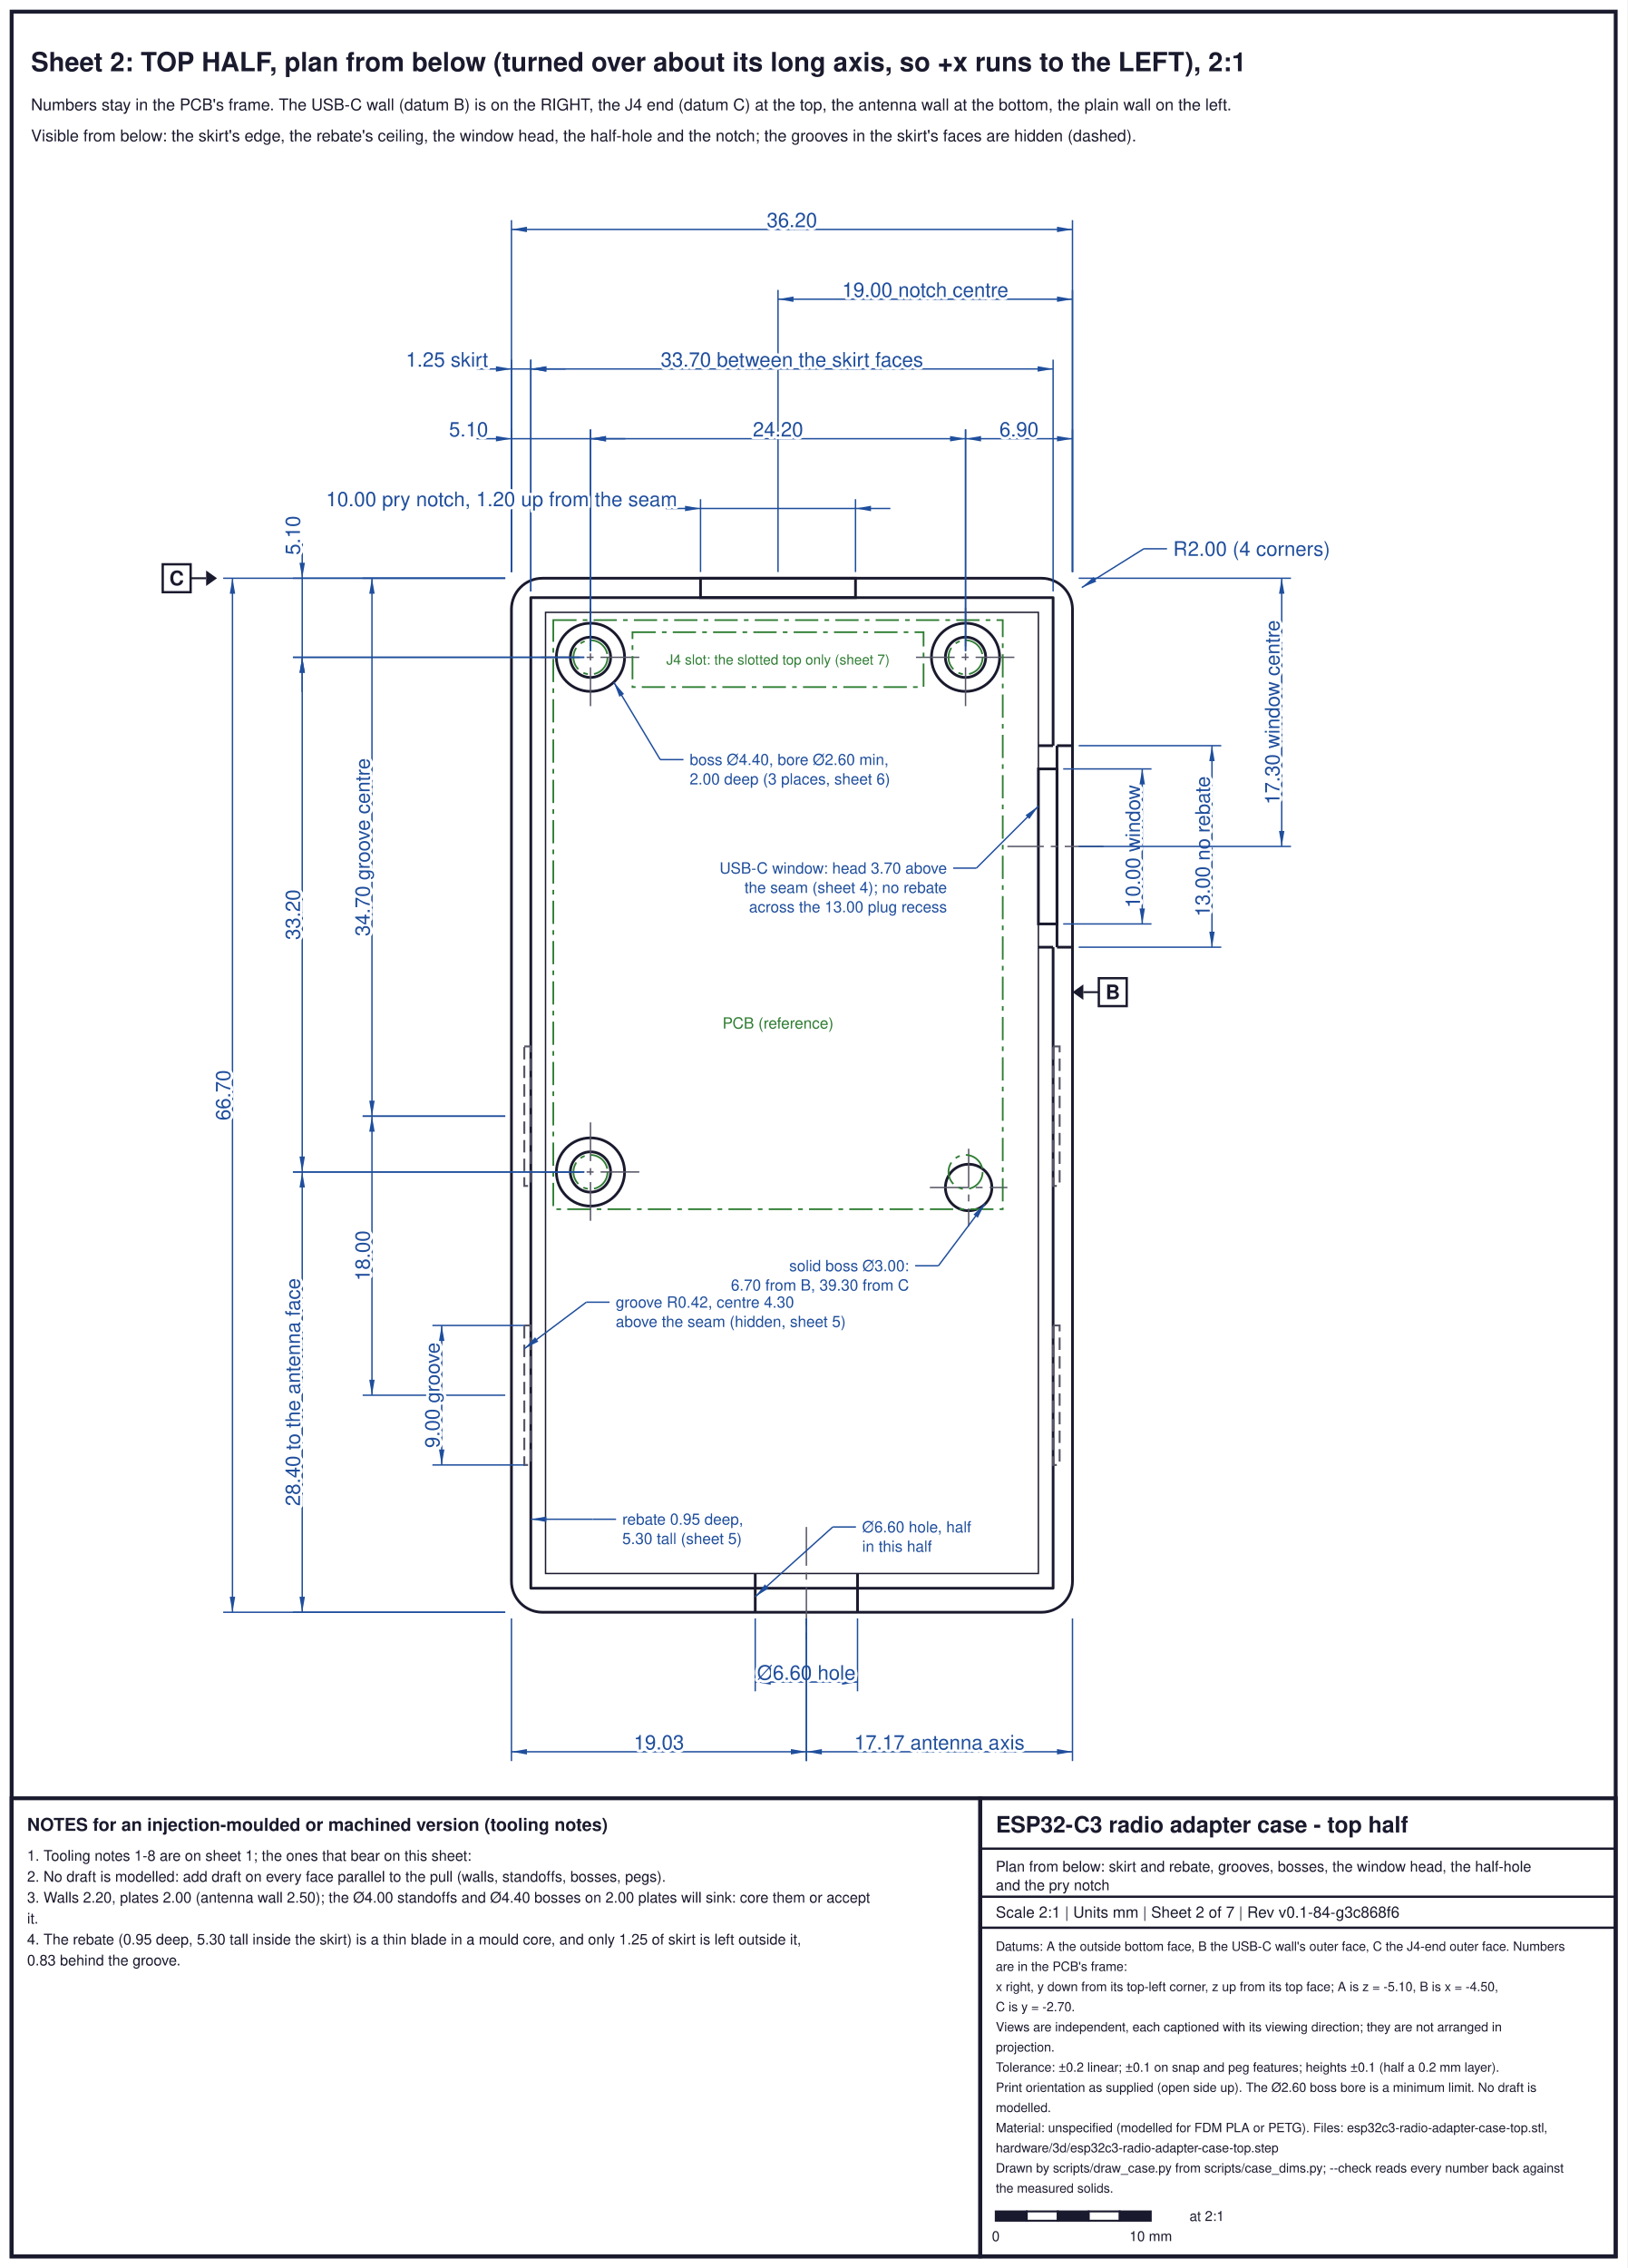
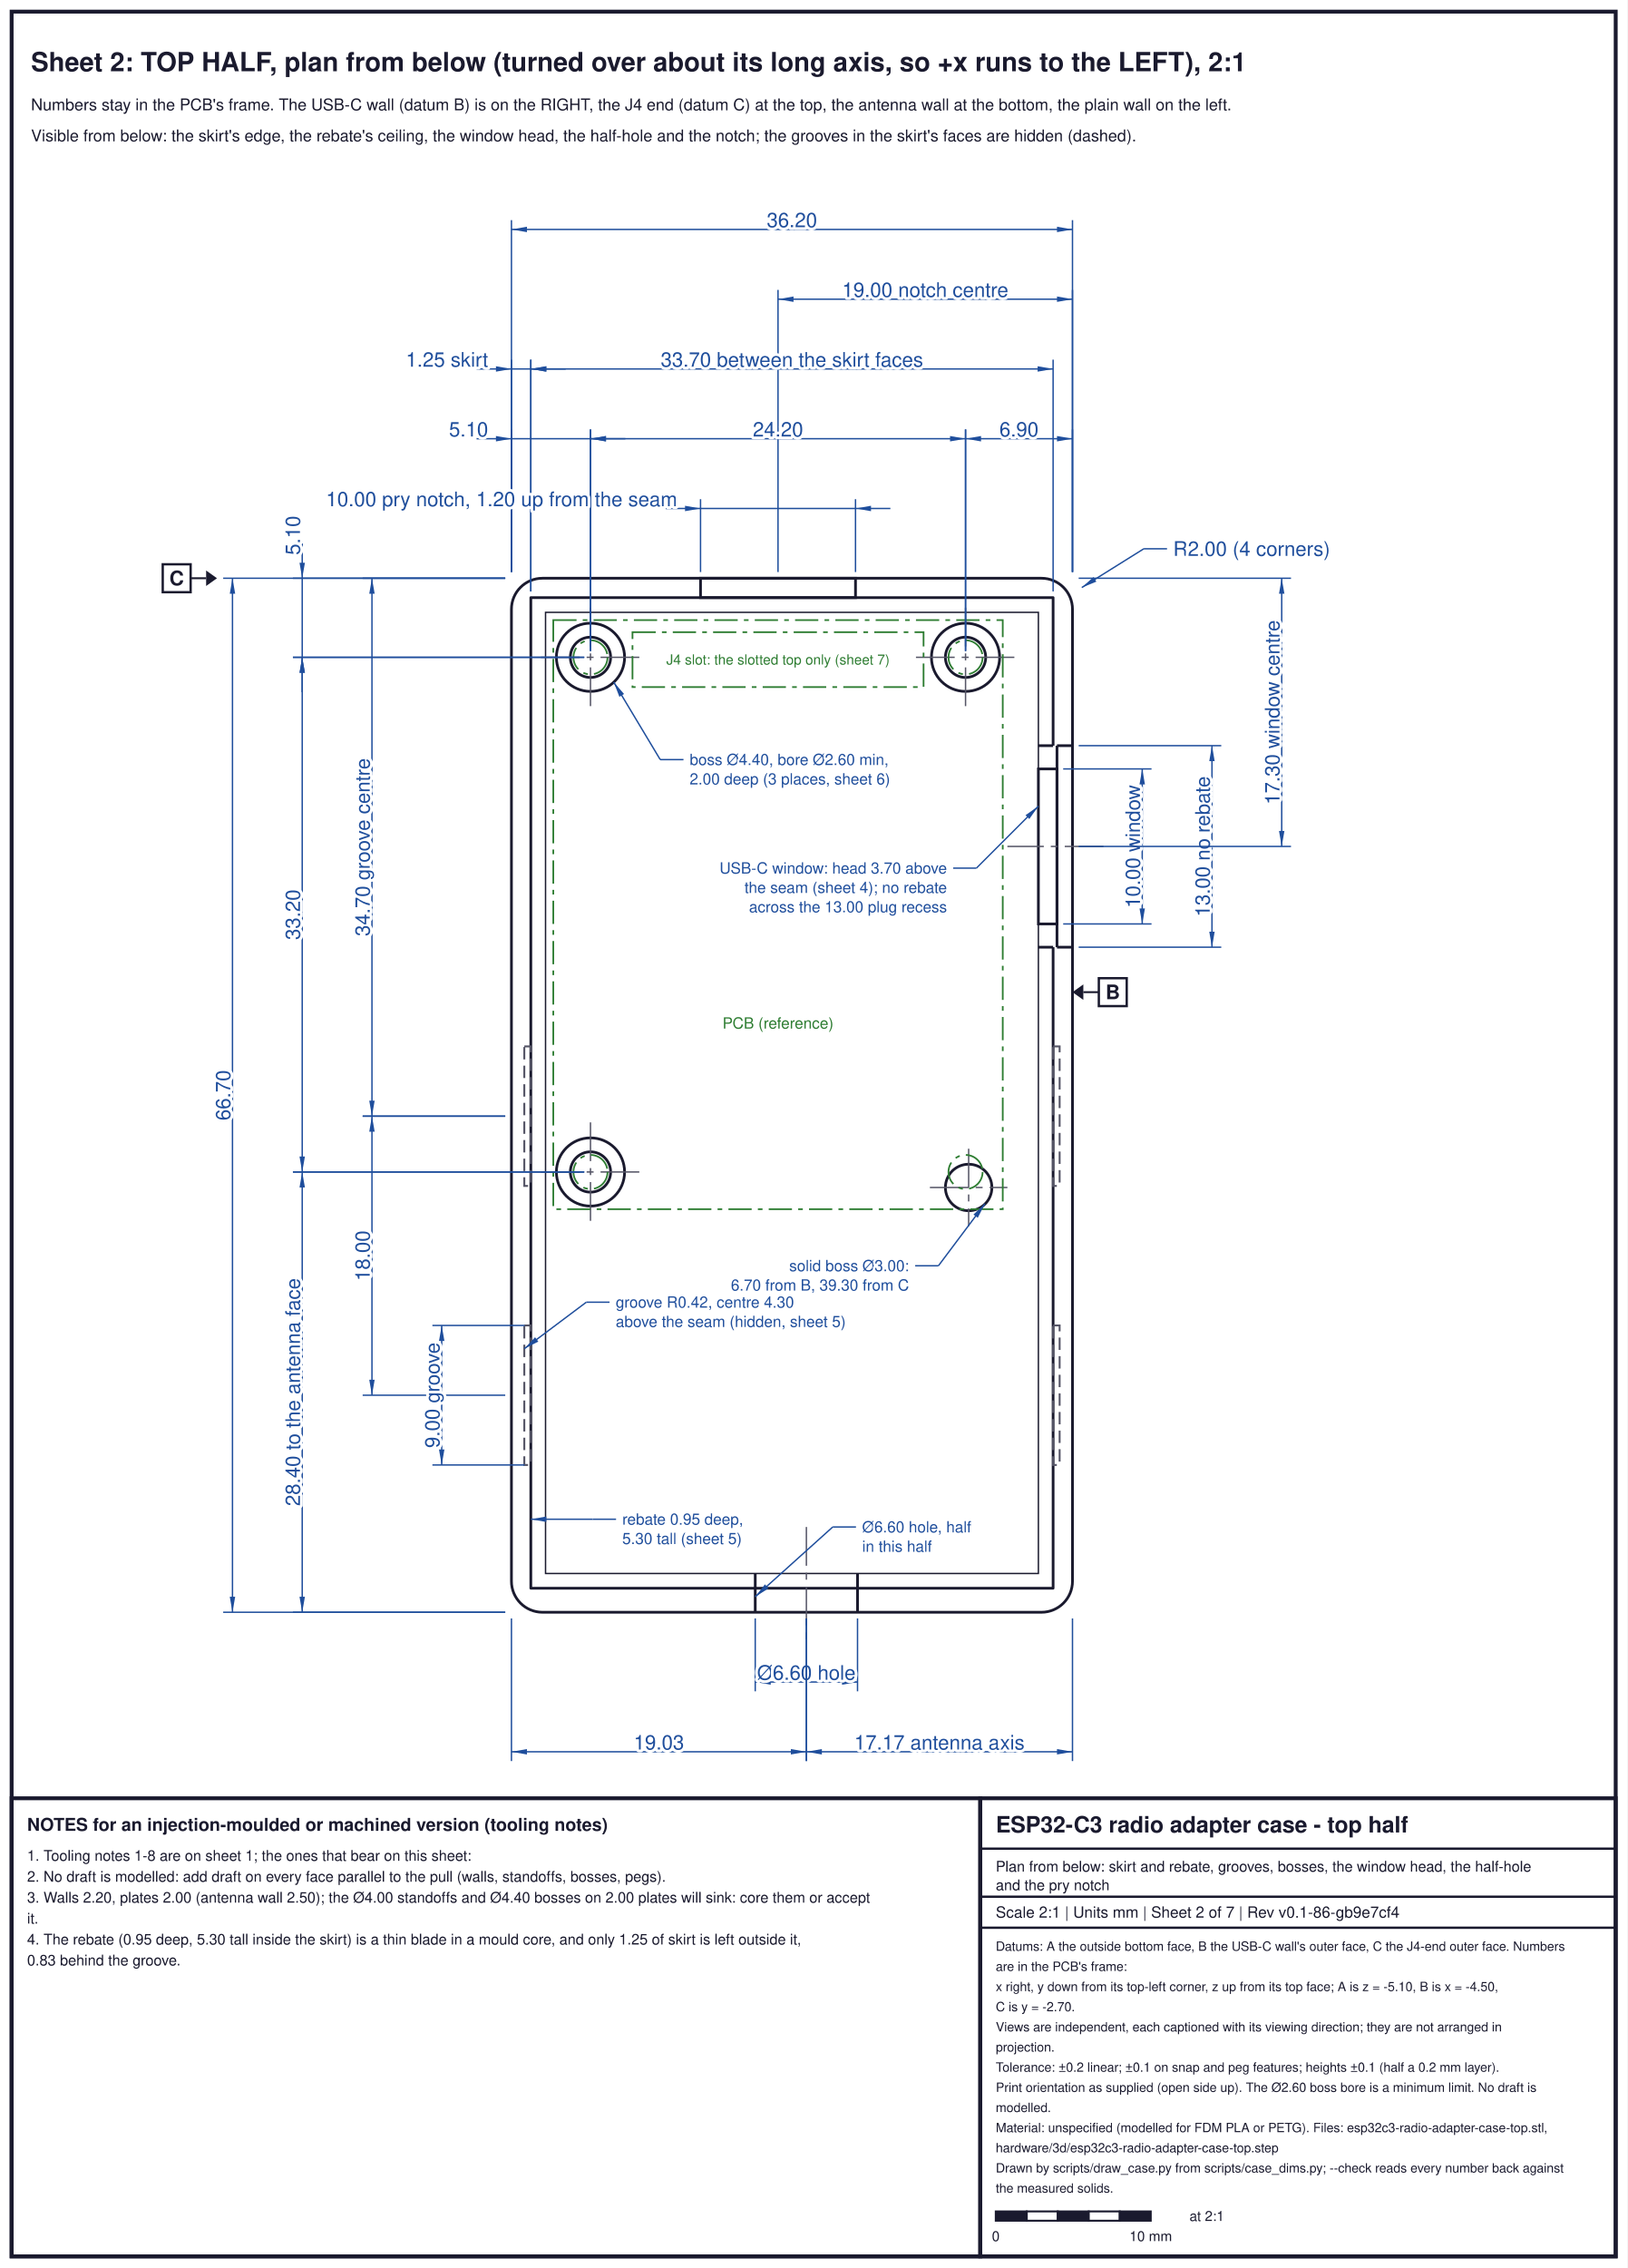
<svg xmlns="http://www.w3.org/2000/svg" width="210mm" height="292.6mm" viewBox="0 0 210 292.6">
  <rect width="210" height="292.6" fill="#ffffff" />
  <text x="4.00" y="8.00" font-size="3.40" font-family="Helvetica, Arial, sans-serif" font-weight="bold" fill="#1a1a2e" text-anchor="start" dy="0.35em">Sheet 2: TOP HALF, plan from below (turned over about its long axis, so +x runs to the LEFT), 2:1</text>
  <text x="4.00" y="13.50" font-size="2.10" font-family="Helvetica, Arial, sans-serif" font-weight="normal" fill="#1a1a2e" text-anchor="start" dy="0.35em">Numbers stay in the PCB's frame. The USB-C wall (datum B) is on the RIGHT, the J4 end (datum C) at the top, the antenna wall at the bottom, the plain wall on the left.</text>
  <text x="4.00" y="17.50" font-size="2.10" font-family="Helvetica, Arial, sans-serif" font-weight="normal" fill="#1a1a2e" text-anchor="start" dy="0.35em">Visible from below: the skirt's edge, the rebate's ceiling, the window head, the half-hole and the notch; the grooves in the skirt's faces are hidden (dashed).</text>
  <rect x="66.00" y="74.60" width="72.40" height="133.40" rx="4.00" fill="none" stroke="#1a1a2e" stroke-width="0.35" />
  <line x1="136.40" y1="96.20" x2="136.40" y2="122.20" stroke="#1a1a2e" stroke-width="0.35" stroke-linecap="butt" />
  <line x1="138.40" y1="96.20" x2="136.40" y2="96.20" stroke="#1a1a2e" stroke-width="0.35" stroke-linecap="butt" />
  <line x1="138.40" y1="122.20" x2="136.40" y2="122.20" stroke="#1a1a2e" stroke-width="0.35" stroke-linecap="butt" />
  <polyline points="135.90,122.20 135.90,204.90 68.50,204.90 68.50,77.10 135.90,77.10 135.90,96.20" fill="none" stroke="#1a1a2e" stroke-width="0.35" stroke-linejoin="round" />
  <line x1="135.90" y1="96.20" x2="134.00" y2="96.20" stroke="#1a1a2e" stroke-width="0.35" stroke-linecap="butt" />
  <line x1="135.90" y1="122.20" x2="134.00" y2="122.20" stroke="#1a1a2e" stroke-width="0.35" stroke-linecap="butt" />
  <rect x="70.40" y="79.00" width="63.60" height="124.00" rx="0.00" fill="none" stroke="#1a1a2e" stroke-width="0.18" />
  <rect x="134.00" y="99.20" width="2.40" height="20.00" rx="0.00" fill="none" stroke="#1a1a2e" stroke-width="0.35" />
  <line x1="142.40" y1="109.20" x2="130.00" y2="109.20" stroke="#555566" stroke-width="0.18" stroke-linecap="butt" stroke-dasharray="5 0.9 0.9 0.9" />
  <rect x="135.90" y="135.00" width="0.84" height="18.00" rx="0.00" fill="none" stroke="#555566" stroke-width="0.25" stroke-dasharray="1.6 0.8" />
  <rect x="67.66" y="135.00" width="0.84" height="18.00" rx="0.00" fill="none" stroke="#555566" stroke-width="0.25" stroke-dasharray="1.6 0.8" />
  <rect x="135.90" y="171.00" width="0.84" height="18.00" rx="0.00" fill="none" stroke="#555566" stroke-width="0.25" stroke-dasharray="1.6 0.8" />
  <rect x="67.66" y="171.00" width="0.84" height="18.00" rx="0.00" fill="none" stroke="#555566" stroke-width="0.25" stroke-dasharray="1.6 0.8" />
  <circle cx="124.60" cy="84.80" r="4.40" fill="none" stroke="#1a1a2e" stroke-width="0.35" />
  <circle cx="124.60" cy="84.80" r="2.60" fill="none" stroke="#1a1a2e" stroke-width="0.35" />
  <line x1="118.20" y1="84.80" x2="131.00" y2="84.80" stroke="#555566" stroke-width="0.18" stroke-linecap="butt" stroke-dasharray="5 0.9 0.9 0.9" />
  <line x1="124.60" y1="78.40" x2="124.60" y2="91.20" stroke="#555566" stroke-width="0.18" stroke-linecap="butt" stroke-dasharray="5 0.9 0.9 0.9" />
  <circle cx="76.20" cy="84.80" r="4.40" fill="none" stroke="#1a1a2e" stroke-width="0.35" />
  <circle cx="76.20" cy="84.80" r="2.60" fill="none" stroke="#1a1a2e" stroke-width="0.35" />
  <line x1="69.80" y1="84.80" x2="82.60" y2="84.80" stroke="#555566" stroke-width="0.18" stroke-linecap="butt" stroke-dasharray="5 0.9 0.9 0.9" />
  <line x1="76.20" y1="78.40" x2="76.20" y2="91.20" stroke="#555566" stroke-width="0.18" stroke-linecap="butt" stroke-dasharray="5 0.9 0.9 0.9" />
  <circle cx="125.00" cy="153.20" r="3.00" fill="none" stroke="#1a1a2e" stroke-width="0.35" />
  <line x1="120.00" y1="153.20" x2="130.00" y2="153.20" stroke="#555566" stroke-width="0.18" stroke-linecap="butt" stroke-dasharray="5 0.9 0.9 0.9" />
  <line x1="125.00" y1="148.20" x2="125.00" y2="158.20" stroke="#555566" stroke-width="0.18" stroke-linecap="butt" stroke-dasharray="5 0.9 0.9 0.9" />
  <circle cx="76.20" cy="151.20" r="4.40" fill="none" stroke="#1a1a2e" stroke-width="0.35" />
  <circle cx="76.20" cy="151.20" r="2.60" fill="none" stroke="#1a1a2e" stroke-width="0.35" />
  <line x1="69.80" y1="151.20" x2="82.60" y2="151.20" stroke="#555566" stroke-width="0.18" stroke-linecap="butt" stroke-dasharray="5 0.9 0.9 0.9" />
  <line x1="76.20" y1="144.80" x2="76.20" y2="157.60" stroke="#555566" stroke-width="0.18" stroke-linecap="butt" stroke-dasharray="5 0.9 0.9 0.9" />
  <line x1="110.66" y1="203.00" x2="110.66" y2="208.00" stroke="#1a1a2e" stroke-width="0.35" stroke-linecap="butt" />
  <line x1="97.46" y1="203.00" x2="97.46" y2="208.00" stroke="#1a1a2e" stroke-width="0.35" stroke-linecap="butt" />
  <line x1="104.06" y1="197.00" x2="104.06" y2="212.00" stroke="#555566" stroke-width="0.18" stroke-linecap="butt" stroke-dasharray="5 0.9 0.9 0.9" />
  <rect x="90.40" y="74.60" width="20.00" height="2.50" rx="0.00" fill="none" stroke="#1a1a2e" stroke-width="0.35" />
  <rect x="81.62" y="81.56" width="37.56" height="7.08" rx="0.00" fill="none" stroke="#2e7d32" stroke-width="0.22" stroke-dasharray="3 0.8 0.6 0.8" />
  <text x="100.40" y="85.10" font-size="1.80" font-family="Helvetica, Arial, sans-serif" font-weight="normal" fill="#2e7d32" text-anchor="middle" dy="0.35em" stroke="#ffffff" stroke-width="0.50" paint-order="stroke" stroke-linejoin="round">J4 slot: the slotted top only (sheet 7)</text>
  <rect x="71.40" y="80.00" width="58.00" height="76.00" rx="0.00" fill="none" stroke="#2e7d32" stroke-width="0.22" stroke-dasharray="3 0.8 0.6 0.8" />
  <circle cx="124.60" cy="84.80" r="2.20" fill="none" stroke="#2e7d32" stroke-width="0.22" stroke-dasharray="3 0.8 0.6 0.8" />
  <circle cx="76.20" cy="84.80" r="2.20" fill="none" stroke="#2e7d32" stroke-width="0.22" stroke-dasharray="3 0.8 0.6 0.8" />
  <circle cx="124.60" cy="151.20" r="2.20" fill="none" stroke="#2e7d32" stroke-width="0.22" stroke-dasharray="3 0.8 0.6 0.8" />
  <circle cx="76.20" cy="151.20" r="2.20" fill="none" stroke="#2e7d32" stroke-width="0.22" stroke-dasharray="3 0.8 0.6 0.8" />
  <text x="100.40" y="132.00" font-size="2.00" font-family="Helvetica, Arial, sans-serif" font-weight="normal" fill="#2e7d32" text-anchor="middle" dy="0.35em" stroke="#ffffff" stroke-width="0.56" paint-order="stroke" stroke-linejoin="round">PCB (reference)</text>
  <line x1="138.40" y1="73.80" x2="138.40" y2="28.40" stroke="#1f4e9c" stroke-width="0.18" stroke-linecap="butt" />
  <line x1="66.00" y1="73.80" x2="66.00" y2="28.40" stroke="#1f4e9c" stroke-width="0.18" stroke-linecap="butt" />
  <line x1="66.00" y1="29.60" x2="138.40" y2="29.60" stroke="#1f4e9c" stroke-width="0.18" stroke-linecap="butt" />
  <polygon points="66.00,29.60 68.00,29.25 68.00,29.95" fill="#1f4e9c" />
  <polygon points="138.40,29.60 136.40,29.95 136.40,29.25" fill="#1f4e9c" />
  <text x="102.20" y="28.40" font-size="2.60" font-family="Helvetica, Arial, sans-serif" font-weight="normal" fill="#1f4e9c" text-anchor="middle" dy="0.35em" stroke="#ffffff" stroke-width="0.73" paint-order="stroke" stroke-linejoin="round">
    <tspan data-dim="out_x_top">36.20</tspan>
  </text>
  <line x1="138.40" y1="73.80" x2="138.40" y2="37.40" stroke="#1f4e9c" stroke-width="0.18" stroke-linecap="butt" />
  <line x1="100.40" y1="73.80" x2="100.40" y2="37.40" stroke="#1f4e9c" stroke-width="0.18" stroke-linecap="butt" />
  <line x1="100.40" y1="38.60" x2="138.40" y2="38.60" stroke="#1f4e9c" stroke-width="0.18" stroke-linecap="butt" />
  <polygon points="100.40,38.60 102.40,38.25 102.40,38.95" fill="#1f4e9c" />
  <polygon points="138.40,38.60 136.40,38.95 136.40,38.25" fill="#1f4e9c" />
  <text x="119.40" y="37.40" font-size="2.60" font-family="Helvetica, Arial, sans-serif" font-weight="normal" fill="#1f4e9c" text-anchor="middle" dy="0.35em" stroke="#ffffff" stroke-width="0.73" paint-order="stroke" stroke-linejoin="round">
    <tspan data-dim="notch_from_usb_face">19.00</tspan> notch centre</text>
  <line x1="135.90" y1="76.30" x2="135.90" y2="46.40" stroke="#1f4e9c" stroke-width="0.18" stroke-linecap="butt" />
  <line x1="68.50" y1="76.30" x2="68.50" y2="46.40" stroke="#1f4e9c" stroke-width="0.18" stroke-linecap="butt" />
  <line x1="68.50" y1="47.60" x2="135.90" y2="47.60" stroke="#1f4e9c" stroke-width="0.18" stroke-linecap="butt" />
  <polygon points="68.50,47.60 70.50,47.25 70.50,47.95" fill="#1f4e9c" />
  <polygon points="135.90,47.60 133.90,47.95 133.90,47.25" fill="#1f4e9c" />
  <text x="102.20" y="46.40" font-size="2.60" font-family="Helvetica, Arial, sans-serif" font-weight="normal" fill="#1f4e9c" text-anchor="middle" dy="0.35em" stroke="#ffffff" stroke-width="0.73" paint-order="stroke" stroke-linejoin="round">
    <tspan data-dim="skirt_faces">33.70</tspan> between the skirt faces</text>
  <line x1="68.50" y1="76.30" x2="68.50" y2="46.40" stroke="#1f4e9c" stroke-width="0.18" stroke-linecap="butt" />
  <line x1="66.00" y1="73.80" x2="66.00" y2="46.40" stroke="#1f4e9c" stroke-width="0.18" stroke-linecap="butt" />
  <line x1="66.00" y1="47.60" x2="68.50" y2="47.60" stroke="#1f4e9c" stroke-width="0.18" stroke-linecap="butt" />
  <polygon points="66.00,47.60 64.00,47.95 64.00,47.25" fill="#1f4e9c" />
  <polygon points="68.50,47.60 70.50,47.25 70.50,47.95" fill="#1f4e9c" />
  <line x1="61.50" y1="47.60" x2="66.00" y2="47.60" stroke="#1f4e9c" stroke-width="0.18" stroke-linecap="butt" />
  <line x1="68.50" y1="47.60" x2="73.00" y2="47.60" stroke="#1f4e9c" stroke-width="0.18" stroke-linecap="butt" />
  <text x="63.00" y="46.40" font-size="2.60" font-family="Helvetica, Arial, sans-serif" font-weight="normal" fill="#1f4e9c" text-anchor="end" dy="0.35em" stroke="#ffffff" stroke-width="0.73" paint-order="stroke" stroke-linejoin="round">
    <tspan data-dim="skirt_t">1.25</tspan> skirt</text>
  <line x1="138.40" y1="73.80" x2="138.40" y2="55.40" stroke="#1f4e9c" stroke-width="0.18" stroke-linecap="butt" />
  <line x1="124.60" y1="84.00" x2="124.60" y2="55.40" stroke="#1f4e9c" stroke-width="0.18" stroke-linecap="butt" />
  <line x1="124.60" y1="56.60" x2="138.40" y2="56.60" stroke="#1f4e9c" stroke-width="0.18" stroke-linecap="butt" />
  <polygon points="124.60,56.60 126.60,56.25 126.60,56.95" fill="#1f4e9c" />
  <polygon points="138.40,56.60 136.40,56.95 136.40,56.25" fill="#1f4e9c" />
  <text x="131.50" y="55.40" font-size="2.60" font-family="Helvetica, Arial, sans-serif" font-weight="normal" fill="#1f4e9c" text-anchor="middle" dy="0.35em" stroke="#ffffff" stroke-width="0.73" paint-order="stroke" stroke-linejoin="round">
    <tspan data-dim="hole_H1_from_usb_face">6.90</tspan>
  </text>
  <line x1="124.60" y1="84.00" x2="124.60" y2="55.40" stroke="#1f4e9c" stroke-width="0.18" stroke-linecap="butt" />
  <line x1="76.20" y1="84.00" x2="76.20" y2="55.40" stroke="#1f4e9c" stroke-width="0.18" stroke-linecap="butt" />
  <line x1="76.20" y1="56.60" x2="124.60" y2="56.60" stroke="#1f4e9c" stroke-width="0.18" stroke-linecap="butt" />
  <polygon points="76.20,56.60 78.20,56.25 78.20,56.95" fill="#1f4e9c" />
  <polygon points="124.60,56.60 122.60,56.95 122.60,56.25" fill="#1f4e9c" />
  <text x="100.40" y="55.40" font-size="2.60" font-family="Helvetica, Arial, sans-serif" font-weight="normal" fill="#1f4e9c" text-anchor="middle" dy="0.35em" stroke="#ffffff" stroke-width="0.73" paint-order="stroke" stroke-linejoin="round">
    <tspan data-dim="hole_pitch_x">24.20</tspan>
  </text>
  <line x1="76.20" y1="84.00" x2="76.20" y2="55.40" stroke="#1f4e9c" stroke-width="0.18" stroke-linecap="butt" />
  <line x1="66.00" y1="73.80" x2="66.00" y2="55.40" stroke="#1f4e9c" stroke-width="0.18" stroke-linecap="butt" />
  <line x1="66.00" y1="56.60" x2="76.20" y2="56.60" stroke="#1f4e9c" stroke-width="0.18" stroke-linecap="butt" />
  <polygon points="66.00,56.60 64.00,56.95 64.00,56.25" fill="#1f4e9c" />
  <polygon points="76.20,56.60 78.20,56.25 78.20,56.95" fill="#1f4e9c" />
  <line x1="61.50" y1="56.60" x2="66.00" y2="56.60" stroke="#1f4e9c" stroke-width="0.18" stroke-linecap="butt" />
  <line x1="76.20" y1="56.60" x2="80.70" y2="56.60" stroke="#1f4e9c" stroke-width="0.18" stroke-linecap="butt" />
  <text x="63.00" y="55.40" font-size="2.60" font-family="Helvetica, Arial, sans-serif" font-weight="normal" fill="#1f4e9c" text-anchor="end" dy="0.35em" stroke="#ffffff" stroke-width="0.73" paint-order="stroke" stroke-linejoin="round">
    <tspan data-dim="hole_H2_from_plain_face">5.10</tspan>
  </text>
  <line x1="110.40" y1="73.80" x2="110.40" y2="64.40" stroke="#1f4e9c" stroke-width="0.18" stroke-linecap="butt" />
  <line x1="90.40" y1="73.80" x2="90.40" y2="64.40" stroke="#1f4e9c" stroke-width="0.18" stroke-linecap="butt" />
  <line x1="90.40" y1="65.60" x2="110.40" y2="65.60" stroke="#1f4e9c" stroke-width="0.18" stroke-linecap="butt" />
  <polygon points="90.40,65.60 88.40,65.95 88.40,65.25" fill="#1f4e9c" />
  <polygon points="110.40,65.60 112.40,65.25 112.40,65.95" fill="#1f4e9c" />
  <line x1="85.90" y1="65.60" x2="90.40" y2="65.60" stroke="#1f4e9c" stroke-width="0.18" stroke-linecap="butt" />
  <line x1="110.40" y1="65.60" x2="114.90" y2="65.60" stroke="#1f4e9c" stroke-width="0.18" stroke-linecap="butt" />
  <text x="87.40" y="64.40" font-size="2.60" font-family="Helvetica, Arial, sans-serif" font-weight="normal" fill="#1f4e9c" text-anchor="end" dy="0.35em" stroke="#ffffff" stroke-width="0.73" paint-order="stroke" stroke-linejoin="round">
    <tspan data-dim="notch_w">10.00</tspan> pry notch, <tspan data-dim="notch_depth">1.20</tspan> up from the seam</text>
  <polygon points="138.40,128.00 139.80,129.00 139.80,127.00" fill="#1a1a2e" />
  <line x1="139.80" y1="128.00" x2="141.80" y2="128.00" stroke="#1a1a2e" stroke-width="0.25" stroke-linecap="butt" />
  <rect x="141.80" y="126.20" width="3.60" height="3.60" rx="0.00" fill="#ffffff" stroke="#1a1a2e" stroke-width="0.30" />
  <text x="143.60" y="128.00" font-size="2.60" font-family="Helvetica, Arial, sans-serif" font-weight="bold" fill="#1a1a2e" text-anchor="middle" dy="0.35em">B</text>
  <line x1="137.20" y1="99.20" x2="148.60" y2="99.20" stroke="#1f4e9c" stroke-width="0.18" stroke-linecap="butt" />
  <line x1="137.20" y1="119.20" x2="148.60" y2="119.20" stroke="#1f4e9c" stroke-width="0.18" stroke-linecap="butt" />
  <line x1="147.40" y1="99.20" x2="147.40" y2="119.20" stroke="#1f4e9c" stroke-width="0.18" stroke-linecap="butt" />
  <polygon points="147.40,99.20 147.75,101.20 147.05,101.20" fill="#1f4e9c" />
  <polygon points="147.40,119.20 147.05,117.20 147.75,117.20" fill="#1f4e9c" />
  <text x="146.20" y="109.20" font-size="2.60" font-family="Helvetica, Arial, sans-serif" font-weight="normal" fill="#1f4e9c" text-anchor="middle" dy="0.35em" transform="rotate(-90 146.20 109.20)" stroke="#ffffff" stroke-width="0.73" paint-order="stroke" stroke-linejoin="round">
    <tspan data-dim="window_w_top">10.00</tspan> window</text>
  <line x1="139.20" y1="96.20" x2="157.60" y2="96.20" stroke="#1f4e9c" stroke-width="0.18" stroke-linecap="butt" />
  <line x1="139.20" y1="122.20" x2="157.60" y2="122.20" stroke="#1f4e9c" stroke-width="0.18" stroke-linecap="butt" />
  <line x1="156.40" y1="96.20" x2="156.40" y2="122.20" stroke="#1f4e9c" stroke-width="0.18" stroke-linecap="butt" />
  <polygon points="156.40,96.20 156.75,98.20 156.05,98.20" fill="#1f4e9c" />
  <polygon points="156.40,122.20 156.05,120.20 156.75,120.20" fill="#1f4e9c" />
  <text x="155.20" y="109.20" font-size="2.60" font-family="Helvetica, Arial, sans-serif" font-weight="normal" fill="#1f4e9c" text-anchor="middle" dy="0.35em" transform="rotate(-90 155.20 109.20)" stroke="#ffffff" stroke-width="0.73" paint-order="stroke" stroke-linejoin="round">
    <tspan data-dim="rebate_gap_usb_w">13.00</tspan> no rebate</text>
  <line x1="139.20" y1="74.60" x2="166.60" y2="74.60" stroke="#1f4e9c" stroke-width="0.18" stroke-linecap="butt" />
  <line x1="139.20" y1="109.20" x2="166.60" y2="109.20" stroke="#1f4e9c" stroke-width="0.18" stroke-linecap="butt" />
  <line x1="165.40" y1="74.60" x2="165.40" y2="109.20" stroke="#1f4e9c" stroke-width="0.18" stroke-linecap="butt" />
  <polygon points="165.40,74.60 165.75,76.60 165.05,76.60" fill="#1f4e9c" />
  <polygon points="165.40,109.20 165.05,107.20 165.75,107.20" fill="#1f4e9c" />
  <text x="164.20" y="91.90" font-size="2.60" font-family="Helvetica, Arial, sans-serif" font-weight="normal" fill="#1f4e9c" text-anchor="middle" dy="0.35em" transform="rotate(-90 164.20 91.90)" stroke="#ffffff" stroke-width="0.73" paint-order="stroke" stroke-linejoin="round">
    <tspan data-dim="window_from_back_face">17.30</tspan> window centre</text>
  <line x1="65.20" y1="74.60" x2="28.80" y2="74.60" stroke="#1f4e9c" stroke-width="0.18" stroke-linecap="butt" />
  <line x1="65.20" y1="208.00" x2="28.80" y2="208.00" stroke="#1f4e9c" stroke-width="0.18" stroke-linecap="butt" />
  <line x1="30.00" y1="74.60" x2="30.00" y2="208.00" stroke="#1f4e9c" stroke-width="0.18" stroke-linecap="butt" />
  <polygon points="30.00,74.60 30.35,76.60 29.65,76.60" fill="#1f4e9c" />
  <polygon points="30.00,208.00 29.65,206.00 30.35,206.00" fill="#1f4e9c" />
  <text x="28.80" y="141.30" font-size="2.60" font-family="Helvetica, Arial, sans-serif" font-weight="normal" fill="#1f4e9c" text-anchor="middle" dy="0.35em" transform="rotate(-90 28.80 141.30)" stroke="#ffffff" stroke-width="0.73" paint-order="stroke" stroke-linejoin="round">
    <tspan data-dim="out_y_top">66.70</tspan>
  </text>
  <line x1="65.20" y1="74.60" x2="37.80" y2="74.60" stroke="#1f4e9c" stroke-width="0.18" stroke-linecap="butt" />
  <line x1="75.40" y1="84.80" x2="37.80" y2="84.80" stroke="#1f4e9c" stroke-width="0.18" stroke-linecap="butt" />
  <line x1="39.00" y1="74.60" x2="39.00" y2="84.80" stroke="#1f4e9c" stroke-width="0.18" stroke-linecap="butt" />
  <polygon points="39.00,74.60 38.65,72.60 39.35,72.60" fill="#1f4e9c" />
  <polygon points="39.00,84.80 39.35,86.80 38.65,86.80" fill="#1f4e9c" />
  <line x1="39.00" y1="70.10" x2="39.00" y2="74.60" stroke="#1f4e9c" stroke-width="0.18" stroke-linecap="butt" />
  <line x1="39.00" y1="84.80" x2="39.00" y2="89.30" stroke="#1f4e9c" stroke-width="0.18" stroke-linecap="butt" />
  <text x="37.80" y="71.60" font-size="2.60" font-family="Helvetica, Arial, sans-serif" font-weight="normal" fill="#1f4e9c" text-anchor="start" dy="0.35em" transform="rotate(-90 37.80 71.60)" stroke="#ffffff" stroke-width="0.73" paint-order="stroke" stroke-linejoin="round">
    <tspan data-dim="hole_H1_from_back_face">5.10</tspan>
  </text>
  <line x1="75.40" y1="84.80" x2="37.80" y2="84.80" stroke="#1f4e9c" stroke-width="0.18" stroke-linecap="butt" />
  <line x1="75.40" y1="151.20" x2="37.80" y2="151.20" stroke="#1f4e9c" stroke-width="0.18" stroke-linecap="butt" />
  <line x1="39.00" y1="84.80" x2="39.00" y2="151.20" stroke="#1f4e9c" stroke-width="0.18" stroke-linecap="butt" />
  <polygon points="39.00,84.80 39.35,86.80 38.65,86.80" fill="#1f4e9c" />
  <polygon points="39.00,151.20 38.65,149.20 39.35,149.20" fill="#1f4e9c" />
  <text x="37.80" y="118.00" font-size="2.60" font-family="Helvetica, Arial, sans-serif" font-weight="normal" fill="#1f4e9c" text-anchor="middle" dy="0.35em" transform="rotate(-90 37.80 118.00)" stroke="#ffffff" stroke-width="0.73" paint-order="stroke" stroke-linejoin="round">
    <tspan data-dim="hole_pitch_y">33.20</tspan>
  </text>
  <line x1="75.40" y1="151.20" x2="37.80" y2="151.20" stroke="#1f4e9c" stroke-width="0.18" stroke-linecap="butt" />
  <line x1="65.20" y1="208.00" x2="37.80" y2="208.00" stroke="#1f4e9c" stroke-width="0.18" stroke-linecap="butt" />
  <line x1="39.00" y1="151.20" x2="39.00" y2="208.00" stroke="#1f4e9c" stroke-width="0.18" stroke-linecap="butt" />
  <polygon points="39.00,151.20 39.35,153.20 38.65,153.20" fill="#1f4e9c" />
  <polygon points="39.00,208.00 38.65,206.00 39.35,206.00" fill="#1f4e9c" />
  <text x="37.80" y="179.60" font-size="2.60" font-family="Helvetica, Arial, sans-serif" font-weight="normal" fill="#1f4e9c" text-anchor="middle" dy="0.35em" transform="rotate(-90 37.80 179.60)" stroke="#ffffff" stroke-width="0.73" paint-order="stroke" stroke-linejoin="round">
    <tspan data-dim="hole_H3_from_front_face">28.40</tspan> to the antenna face</text>
  <line x1="65.20" y1="74.60" x2="46.80" y2="74.60" stroke="#1f4e9c" stroke-width="0.18" stroke-linecap="butt" />
  <line x1="65.20" y1="144.00" x2="46.80" y2="144.00" stroke="#1f4e9c" stroke-width="0.18" stroke-linecap="butt" />
  <line x1="48.00" y1="74.60" x2="48.00" y2="144.00" stroke="#1f4e9c" stroke-width="0.18" stroke-linecap="butt" />
  <polygon points="48.00,74.60 48.35,76.60 47.65,76.60" fill="#1f4e9c" />
  <polygon points="48.00,144.00 47.65,142.00 48.35,142.00" fill="#1f4e9c" />
  <text x="46.80" y="109.30" font-size="2.60" font-family="Helvetica, Arial, sans-serif" font-weight="normal" fill="#1f4e9c" text-anchor="middle" dy="0.35em" transform="rotate(-90 46.80 109.30)" stroke="#ffffff" stroke-width="0.73" paint-order="stroke" stroke-linejoin="round">
    <tspan data-dim="groove_r1_from_back_face">34.70</tspan> groove centre</text>
  <line x1="65.20" y1="144.00" x2="46.80" y2="144.00" stroke="#1f4e9c" stroke-width="0.18" stroke-linecap="butt" />
  <line x1="65.20" y1="180.00" x2="46.80" y2="180.00" stroke="#1f4e9c" stroke-width="0.18" stroke-linecap="butt" />
  <line x1="48.00" y1="144.00" x2="48.00" y2="180.00" stroke="#1f4e9c" stroke-width="0.18" stroke-linecap="butt" />
  <polygon points="48.00,144.00 48.35,146.00 47.65,146.00" fill="#1f4e9c" />
  <polygon points="48.00,180.00 47.65,178.00 48.35,178.00" fill="#1f4e9c" />
  <text x="46.80" y="162.00" font-size="2.60" font-family="Helvetica, Arial, sans-serif" font-weight="normal" fill="#1f4e9c" text-anchor="middle" dy="0.35em" transform="rotate(-90 46.80 162.00)" stroke="#ffffff" stroke-width="0.73" paint-order="stroke" stroke-linejoin="round">
    <tspan data-dim="tab_pitch_r">18.00</tspan>
  </text>
  <line x1="67.70" y1="171.00" x2="55.80" y2="171.00" stroke="#1f4e9c" stroke-width="0.18" stroke-linecap="butt" />
  <line x1="67.70" y1="189.00" x2="55.80" y2="189.00" stroke="#1f4e9c" stroke-width="0.18" stroke-linecap="butt" />
  <line x1="57.00" y1="171.00" x2="57.00" y2="189.00" stroke="#1f4e9c" stroke-width="0.18" stroke-linecap="butt" />
  <polygon points="57.00,171.00 57.35,173.00 56.65,173.00" fill="#1f4e9c" />
  <polygon points="57.00,189.00 56.65,187.00 57.35,187.00" fill="#1f4e9c" />
  <text x="55.80" y="180.00" font-size="2.60" font-family="Helvetica, Arial, sans-serif" font-weight="normal" fill="#1f4e9c" text-anchor="middle" dy="0.35em" transform="rotate(-90 55.80 180.00)" stroke="#ffffff" stroke-width="0.73" paint-order="stroke" stroke-linejoin="round">
    <tspan data-dim="groove_len_r2">9.00</tspan> groove</text>
  <polygon points="28.00,74.60 26.60,73.60 26.60,75.60" fill="#1a1a2e" />
  <line x1="26.60" y1="74.60" x2="24.60" y2="74.60" stroke="#1a1a2e" stroke-width="0.25" stroke-linecap="butt" />
  <rect x="21.00" y="72.80" width="3.60" height="3.60" rx="0.00" fill="#ffffff" stroke="#1a1a2e" stroke-width="0.30" />
  <text x="22.80" y="74.60" font-size="2.60" font-family="Helvetica, Arial, sans-serif" font-weight="bold" fill="#1a1a2e" text-anchor="middle" dy="0.35em">C</text>
  <line x1="110.66" y1="208.80" x2="110.66" y2="218.20" stroke="#1f4e9c" stroke-width="0.18" stroke-linecap="butt" />
  <line x1="97.46" y1="208.80" x2="97.46" y2="218.20" stroke="#1f4e9c" stroke-width="0.18" stroke-linecap="butt" />
  <line x1="97.46" y1="217.00" x2="110.66" y2="217.00" stroke="#1f4e9c" stroke-width="0.18" stroke-linecap="butt" />
  <polygon points="97.46,217.00 99.46,216.65 99.46,217.35" fill="#1f4e9c" />
  <polygon points="110.66,217.00 108.66,217.35 108.66,216.65" fill="#1f4e9c" />
  <text x="104.06" y="215.80" font-size="2.60" font-family="Helvetica, Arial, sans-serif" font-weight="normal" fill="#1f4e9c" text-anchor="middle" dy="0.35em" stroke="#ffffff" stroke-width="0.73" paint-order="stroke" stroke-linejoin="round">Ø<tspan data-dim="hole_d_z">6.60</tspan> hole</text>
  <line x1="138.40" y1="208.80" x2="138.40" y2="227.20" stroke="#1f4e9c" stroke-width="0.18" stroke-linecap="butt" />
  <line x1="104.06" y1="208.80" x2="104.06" y2="227.20" stroke="#1f4e9c" stroke-width="0.18" stroke-linecap="butt" />
  <line x1="104.06" y1="226.00" x2="138.40" y2="226.00" stroke="#1f4e9c" stroke-width="0.18" stroke-linecap="butt" />
  <polygon points="104.06,226.00 106.06,225.65 106.06,226.35" fill="#1f4e9c" />
  <polygon points="138.40,226.00 136.40,226.35 136.40,225.65" fill="#1f4e9c" />
  <text x="121.23" y="224.80" font-size="2.60" font-family="Helvetica, Arial, sans-serif" font-weight="normal" fill="#1f4e9c" text-anchor="middle" dy="0.35em" stroke="#ffffff" stroke-width="0.73" paint-order="stroke" stroke-linejoin="round">
    <tspan data-dim="hole_from_usb_face">17.17</tspan> antenna axis</text>
  <line x1="104.06" y1="208.80" x2="104.06" y2="227.20" stroke="#1f4e9c" stroke-width="0.18" stroke-linecap="butt" />
  <line x1="66.00" y1="208.80" x2="66.00" y2="227.20" stroke="#1f4e9c" stroke-width="0.18" stroke-linecap="butt" />
  <line x1="66.00" y1="226.00" x2="104.06" y2="226.00" stroke="#1f4e9c" stroke-width="0.18" stroke-linecap="butt" />
  <polygon points="66.00,226.00 68.00,225.65 68.00,226.35" fill="#1f4e9c" />
  <polygon points="104.06,226.00 102.06,226.35 102.06,225.65" fill="#1f4e9c" />
  <text x="85.03" y="224.80" font-size="2.60" font-family="Helvetica, Arial, sans-serif" font-weight="normal" fill="#1f4e9c" text-anchor="middle" dy="0.35em" stroke="#ffffff" stroke-width="0.73" paint-order="stroke" stroke-linejoin="round">
    <tspan data-dim="hole_from_plain_face">19.03</tspan>
  </text>
  <line x1="79.20" y1="88.00" x2="85.20" y2="98.00" stroke="#1f4e9c" stroke-width="0.18" stroke-linecap="butt" />
  <polygon points="79.20,88.00 80.53,89.53 79.93,89.90" fill="#1f4e9c" />
  <line x1="85.20" y1="98.00" x2="88.20" y2="98.00" stroke="#1f4e9c" stroke-width="0.18" stroke-linecap="butt" />
  <text x="89.00" y="98.00" font-size="2.00" font-family="Helvetica, Arial, sans-serif" font-weight="normal" fill="#1f4e9c" text-anchor="start" dy="0.35em" stroke="#ffffff" stroke-width="0.56" paint-order="stroke" stroke-linejoin="round">boss Ø<tspan data-dim="boss_d_2">4.40</tspan>, bore Ø<tspan data-dim="bore_d_2">2.60</tspan> min,</text>
  <text x="89.00" y="100.50" font-size="2.00" font-family="Helvetica, Arial, sans-serif" font-weight="normal" fill="#1f4e9c" text-anchor="start" dy="0.35em" stroke="#ffffff" stroke-width="0.56" paint-order="stroke" stroke-linejoin="round">
    <tspan data-dim="bore_depth_2">2.00</tspan> deep (3 places, sheet 6)</text>
  <line x1="127.10" y1="155.30" x2="121.10" y2="163.30" stroke="#1f4e9c" stroke-width="0.18" stroke-linecap="butt" />
  <polygon points="127.10,155.30 126.18,157.11 125.62,156.69" fill="#1f4e9c" />
  <line x1="121.10" y1="163.30" x2="118.10" y2="163.30" stroke="#1f4e9c" stroke-width="0.18" stroke-linecap="butt" />
  <text x="117.30" y="163.30" font-size="2.00" font-family="Helvetica, Arial, sans-serif" font-weight="normal" fill="#1f4e9c" text-anchor="end" dy="0.35em" stroke="#ffffff" stroke-width="0.56" paint-order="stroke" stroke-linejoin="round">solid boss Ø<tspan data-dim="boss_d_3">3.00</tspan>:</text>
  <text x="117.30" y="165.80" font-size="2.00" font-family="Helvetica, Arial, sans-serif" font-weight="normal" fill="#1f4e9c" text-anchor="end" dy="0.35em" stroke="#ffffff" stroke-width="0.56" paint-order="stroke" stroke-linejoin="round">
    <tspan data-dim="solid_boss_from_usb_face">6.70</tspan> from B, <tspan data-dim="solid_boss_from_back_face">39.30</tspan> from C</text>
  <line x1="139.60" y1="75.80" x2="147.60" y2="70.80" stroke="#1f4e9c" stroke-width="0.18" stroke-linecap="butt" />
  <polygon points="139.60,75.80 141.11,74.44 141.48,75.04" fill="#1f4e9c" />
  <line x1="147.60" y1="70.80" x2="150.60" y2="70.80" stroke="#1f4e9c" stroke-width="0.18" stroke-linecap="butt" />
  <text x="151.40" y="70.80" font-size="2.60" font-family="Helvetica, Arial, sans-serif" font-weight="normal" fill="#1f4e9c" text-anchor="start" dy="0.35em" stroke="#ffffff" stroke-width="0.73" paint-order="stroke" stroke-linejoin="round">R<tspan data-dim="corner_r_top">2.00</tspan> (4 corners)</text>
  <line x1="68.50" y1="196.00" x2="76.50" y2="196.00" stroke="#1f4e9c" stroke-width="0.18" stroke-linecap="butt" />
  <polygon points="68.50,196.00 70.50,195.65 70.50,196.35" fill="#1f4e9c" />
  <line x1="76.50" y1="196.00" x2="79.50" y2="196.00" stroke="#1f4e9c" stroke-width="0.18" stroke-linecap="butt" />
  <text x="80.30" y="196.00" font-size="2.00" font-family="Helvetica, Arial, sans-serif" font-weight="normal" fill="#1f4e9c" text-anchor="start" dy="0.35em" stroke="#ffffff" stroke-width="0.56" paint-order="stroke" stroke-linejoin="round">rebate <tspan data-dim="rebate">0.95</tspan> deep,</text>
  <text x="80.30" y="198.50" font-size="2.00" font-family="Helvetica, Arial, sans-serif" font-weight="normal" fill="#1f4e9c" text-anchor="start" dy="0.35em" stroke="#ffffff" stroke-width="0.56" paint-order="stroke" stroke-linejoin="round">
    <tspan data-dim="rebate_h">5.30</tspan> tall (sheet 5)</text>
  <line x1="67.66" y1="174.00" x2="75.66" y2="168.00" stroke="#1f4e9c" stroke-width="0.18" stroke-linecap="butt" />
  <polygon points="67.66,174.00 69.05,172.52 69.47,173.08" fill="#1f4e9c" />
  <line x1="75.66" y1="168.00" x2="78.66" y2="168.00" stroke="#1f4e9c" stroke-width="0.18" stroke-linecap="butt" />
  <text x="79.46" y="168.00" font-size="2.00" font-family="Helvetica, Arial, sans-serif" font-weight="normal" fill="#1f4e9c" text-anchor="start" dy="0.35em" stroke="#ffffff" stroke-width="0.56" paint-order="stroke" stroke-linejoin="round">groove R<tspan data-dim="groove_depth_r">0.42</tspan>, centre <tspan data-dim="groove_z_r">4.30</tspan>
  </text>
  <text x="79.46" y="170.50" font-size="2.00" font-family="Helvetica, Arial, sans-serif" font-weight="normal" fill="#1f4e9c" text-anchor="start" dy="0.35em" stroke="#ffffff" stroke-width="0.56" paint-order="stroke" stroke-linejoin="round">above the seam (hidden, sheet 5)</text>
  <line x1="134.00" y1="104.00" x2="126.00" y2="112.00" stroke="#1f4e9c" stroke-width="0.18" stroke-linecap="butt" />
  <polygon points="134.00,104.00 132.83,105.66 132.34,105.17" fill="#1f4e9c" />
  <line x1="126.00" y1="112.00" x2="123.00" y2="112.00" stroke="#1f4e9c" stroke-width="0.18" stroke-linecap="butt" />
  <text x="122.20" y="112.00" font-size="2.00" font-family="Helvetica, Arial, sans-serif" font-weight="normal" fill="#1f4e9c" text-anchor="end" dy="0.35em" stroke="#ffffff" stroke-width="0.56" paint-order="stroke" stroke-linejoin="round">USB-C window: head <tspan data-dim="window_above_seam">3.70</tspan> above</text>
  <text x="122.20" y="114.50" font-size="2.00" font-family="Helvetica, Arial, sans-serif" font-weight="normal" fill="#1f4e9c" text-anchor="end" dy="0.35em" stroke="#ffffff" stroke-width="0.56" paint-order="stroke" stroke-linejoin="round">the seam (sheet 4); no rebate</text>
  <text x="122.20" y="117.00" font-size="2.00" font-family="Helvetica, Arial, sans-serif" font-weight="normal" fill="#1f4e9c" text-anchor="end" dy="0.35em" stroke="#ffffff" stroke-width="0.56" paint-order="stroke" stroke-linejoin="round">across the <tspan data-dim="recess_w">13.00</tspan> plug recess</text>
  <line x1="97.46" y1="206.00" x2="107.46" y2="197.00" stroke="#1f4e9c" stroke-width="0.18" stroke-linecap="butt" />
  <polygon points="97.46,206.00 98.71,204.40 99.18,204.92" fill="#1f4e9c" />
  <line x1="107.46" y1="197.00" x2="110.46" y2="197.00" stroke="#1f4e9c" stroke-width="0.18" stroke-linecap="butt" />
  <text x="111.26" y="197.00" font-size="2.00" font-family="Helvetica, Arial, sans-serif" font-weight="normal" fill="#1f4e9c" text-anchor="start" dy="0.35em" stroke="#ffffff" stroke-width="0.56" paint-order="stroke" stroke-linejoin="round">Ø<tspan data-dim="hole_d_z">6.60</tspan> hole, half</text>
  <text x="111.26" y="199.50" font-size="2.00" font-family="Helvetica, Arial, sans-serif" font-weight="normal" fill="#1f4e9c" text-anchor="start" dy="0.35em" stroke="#ffffff" stroke-width="0.56" paint-order="stroke" stroke-linejoin="round">in this half</text>
  <rect x="1.50" y="1.50" width="207.00" height="289.60" rx="0.00" fill="none" stroke="#1a1a2e" stroke-width="0.50" />
  <rect x="126.50" y="232.00" width="82.00" height="59.10" rx="0.00" fill="none" stroke="#1a1a2e" stroke-width="0.50" />
  <line x1="126.50" y1="238.50" x2="208.50" y2="238.50" stroke="#1a1a2e" stroke-width="0.30" stroke-linecap="butt" />
  <line x1="126.50" y1="244.70" x2="208.50" y2="244.70" stroke="#1a1a2e" stroke-width="0.30" stroke-linecap="butt" />
  <line x1="126.50" y1="248.70" x2="208.50" y2="248.70" stroke="#1a1a2e" stroke-width="0.30" stroke-linecap="butt" />
  <text x="128.50" y="235.40" font-size="2.90" font-family="Helvetica, Arial, sans-serif" font-weight="bold" fill="#1a1a2e" text-anchor="start" dy="0.35em">ESP32-C3 radio adapter case - top half</text>
  <text x="128.50" y="240.80" font-size="1.90" font-family="Helvetica, Arial, sans-serif" font-weight="normal" fill="#1a1a2e" text-anchor="start" dy="0.35em">Plan from below: skirt and rebate, grooves, bosses, the window head, the half-hole</text>
  <text x="128.50" y="243.20" font-size="1.90" font-family="Helvetica, Arial, sans-serif" font-weight="normal" fill="#1a1a2e" text-anchor="start" dy="0.35em">   and the pry notch</text>
-   <text class="free" x="128.50" y="246.70" font-size="2.00" font-family="Helvetica, Arial, sans-serif" font-weight="normal" fill="#1a1a2e" text-anchor="start" dy="0.35em">Scale 2:1  |  Units mm  |  Sheet 2 of 7  |  Rev v0.1-84-g3c868f6</text>
+   <text class="free" x="128.50" y="246.70" font-size="2.00" font-family="Helvetica, Arial, sans-serif" font-weight="normal" fill="#1a1a2e" text-anchor="start" dy="0.35em">Scale 2:1  |  Units mm  |  Sheet 2 of 7  |  Rev v0.1-86-gb9e7cf4</text>
  <text x="128.50" y="251.10" font-size="1.65" font-family="Helvetica, Arial, sans-serif" font-weight="normal" fill="#1a1a2e" text-anchor="start" dy="0.35em">Datums: A the outside bottom face, B the USB-C wall's outer face, C the J4-end outer face. Numbers</text>
  <text x="128.50" y="253.70" font-size="1.65" font-family="Helvetica, Arial, sans-serif" font-weight="normal" fill="#1a1a2e" text-anchor="start" dy="0.35em">   are in the PCB's frame:</text>
  <text x="128.50" y="256.30" font-size="1.65" font-family="Helvetica, Arial, sans-serif" font-weight="normal" fill="#1a1a2e" text-anchor="start" dy="0.35em">x right, y down from its top-left corner, z up from its top face; A is z = <tspan data-dim="out_z0">-5.10</tspan>, B is x = <tspan data-dim="out_x0">-4.50</tspan>,</text>
  <text x="128.50" y="258.90" font-size="1.65" font-family="Helvetica, Arial, sans-serif" font-weight="normal" fill="#1a1a2e" text-anchor="start" dy="0.35em">   C is y = <tspan data-dim="out_y0">-2.70</tspan>.</text>
  <text x="128.50" y="261.50" font-size="1.65" font-family="Helvetica, Arial, sans-serif" font-weight="normal" fill="#1a1a2e" text-anchor="start" dy="0.35em">Views are independent, each captioned with its viewing direction; they are not arranged in</text>
  <text x="128.50" y="264.10" font-size="1.65" font-family="Helvetica, Arial, sans-serif" font-weight="normal" fill="#1a1a2e" text-anchor="start" dy="0.35em">   projection.</text>
  <text x="128.50" y="266.70" font-size="1.65" font-family="Helvetica, Arial, sans-serif" font-weight="normal" fill="#1a1a2e" text-anchor="start" dy="0.35em">Tolerance: ±<tspan data-const="TOL_LINEAR">0.2</tspan> linear; ±<tspan data-const="TOL_SNAP">0.1</tspan> on snap and peg features; heights ±<tspan data-const="TOL_Z">0.1</tspan> (half a <tspan data-const="LAYER_H">0.2</tspan> mm layer).</text>
  <text x="128.50" y="269.30" font-size="1.65" font-family="Helvetica, Arial, sans-serif" font-weight="normal" fill="#1a1a2e" text-anchor="start" dy="0.35em">Print orientation as supplied (open side up). The Ø<tspan data-dim="bore_d_1">2.60</tspan> boss bore is a minimum limit. No draft is</text>
  <text x="128.50" y="271.90" font-size="1.65" font-family="Helvetica, Arial, sans-serif" font-weight="normal" fill="#1a1a2e" text-anchor="start" dy="0.35em">   modelled.</text>
  <text x="128.50" y="274.50" font-size="1.65" font-family="Helvetica, Arial, sans-serif" font-weight="normal" fill="#1a1a2e" text-anchor="start" dy="0.35em">Material: unspecified (modelled for FDM PLA or PETG). Files: esp32c3-radio-adapter-case-top.stl,</text>
  <text x="128.50" y="277.10" font-size="1.65" font-family="Helvetica, Arial, sans-serif" font-weight="normal" fill="#1a1a2e" text-anchor="start" dy="0.35em">   hardware/3d/esp32c3-radio-adapter-case-top.step</text>
  <text x="128.50" y="279.70" font-size="1.65" font-family="Helvetica, Arial, sans-serif" font-weight="normal" fill="#1a1a2e" text-anchor="start" dy="0.35em">Drawn by scripts/draw_case.py from scripts/case_dims.py; --check reads every number back against</text>
  <text x="128.50" y="282.30" font-size="1.65" font-family="Helvetica, Arial, sans-serif" font-weight="normal" fill="#1a1a2e" text-anchor="start" dy="0.35em">   the measured solids.</text>
  <rect x="128.50" y="285.30" width="4.00" height="1.20" rx="0.00" fill="#1a1a2e" stroke="#1a1a2e" stroke-width="0.25" />
  <rect x="132.50" y="285.30" width="4.00" height="1.20" rx="0.00" fill="#ffffff" stroke="#1a1a2e" stroke-width="0.25" />
  <rect x="136.50" y="285.30" width="4.00" height="1.20" rx="0.00" fill="#1a1a2e" stroke="#1a1a2e" stroke-width="0.25" />
  <rect x="140.50" y="285.30" width="4.00" height="1.20" rx="0.00" fill="#ffffff" stroke="#1a1a2e" stroke-width="0.25" />
  <rect x="144.50" y="285.30" width="4.00" height="1.20" rx="0.00" fill="#1a1a2e" stroke="#1a1a2e" stroke-width="0.25" />
  <text x="128.50" y="288.50" font-size="1.80" font-family="Helvetica, Arial, sans-serif" font-weight="normal" fill="#1a1a2e" text-anchor="middle" dy="0.35em">0</text>
  <text x="148.50" y="288.50" font-size="1.80" font-family="Helvetica, Arial, sans-serif" font-weight="normal" fill="#1a1a2e" text-anchor="middle" dy="0.35em">10 mm</text>
  <text x="153.50" y="285.90" font-size="1.80" font-family="Helvetica, Arial, sans-serif" font-weight="normal" fill="#1a1a2e" text-anchor="start" dy="0.35em">at 2:1</text>
  <rect x="1.50" y="232.00" width="125.00" height="59.10" rx="0.00" fill="none" stroke="#1a1a2e" stroke-width="0.50" />
  <text x="3.50" y="235.40" font-size="2.30" font-family="Helvetica, Arial, sans-serif" font-weight="bold" fill="#1a1a2e" text-anchor="start" dy="0.35em">NOTES for an injection-moulded or machined version (tooling notes)</text>
  <text class="free" x="3.50" y="239.40" font-size="1.90" font-family="Helvetica, Arial, sans-serif" font-weight="normal" fill="#1a1a2e" text-anchor="start" dy="0.35em">1. Tooling notes 1-8 are on sheet 1; the ones that bear on this sheet:</text>
  <text class="free" x="3.50" y="242.10" font-size="1.90" font-family="Helvetica, Arial, sans-serif" font-weight="normal" fill="#1a1a2e" text-anchor="start" dy="0.35em">2. No draft is modelled: add draft on every face parallel to the pull (walls, standoffs, bosses, pegs).</text>
  <text class="free" x="3.50" y="244.80" font-size="1.90" font-family="Helvetica, Arial, sans-serif" font-weight="normal" fill="#1a1a2e" text-anchor="start" dy="0.35em">3. Walls <tspan data-dim="wall">2.20</tspan>, plates <tspan data-dim="floor">2.00</tspan> (antenna wall <tspan data-dim="front_wall">2.50</tspan>); the Ø<tspan data-dim="standoff_d_H1">4.00</tspan> standoffs and Ø<tspan data-dim="boss_d_1">4.40</tspan> bosses on <tspan data-dim="ceiling">2.00</tspan> plates will sink: core them or accept</text>
  <text class="free" x="3.50" y="247.50" font-size="1.90" font-family="Helvetica, Arial, sans-serif" font-weight="normal" fill="#1a1a2e" text-anchor="start" dy="0.35em">   it.</text>
  <text class="free" x="3.50" y="250.20" font-size="1.90" font-family="Helvetica, Arial, sans-serif" font-weight="normal" fill="#1a1a2e" text-anchor="start" dy="0.35em">4. The rebate (<tspan data-dim="rebate">0.95</tspan> deep, <tspan data-dim="rebate_h">5.30</tspan> tall inside the skirt) is a thin blade in a mould core, and only <tspan data-dim="skirt_t">1.25</tspan> of skirt is left outside it,</text>
  <text class="free" x="3.50" y="252.90" font-size="1.90" font-family="Helvetica, Arial, sans-serif" font-weight="normal" fill="#1a1a2e" text-anchor="start" dy="0.35em">
    <tspan data-dim="skirt_behind_groove">0.83</tspan> behind the groove.</text>
</svg>
